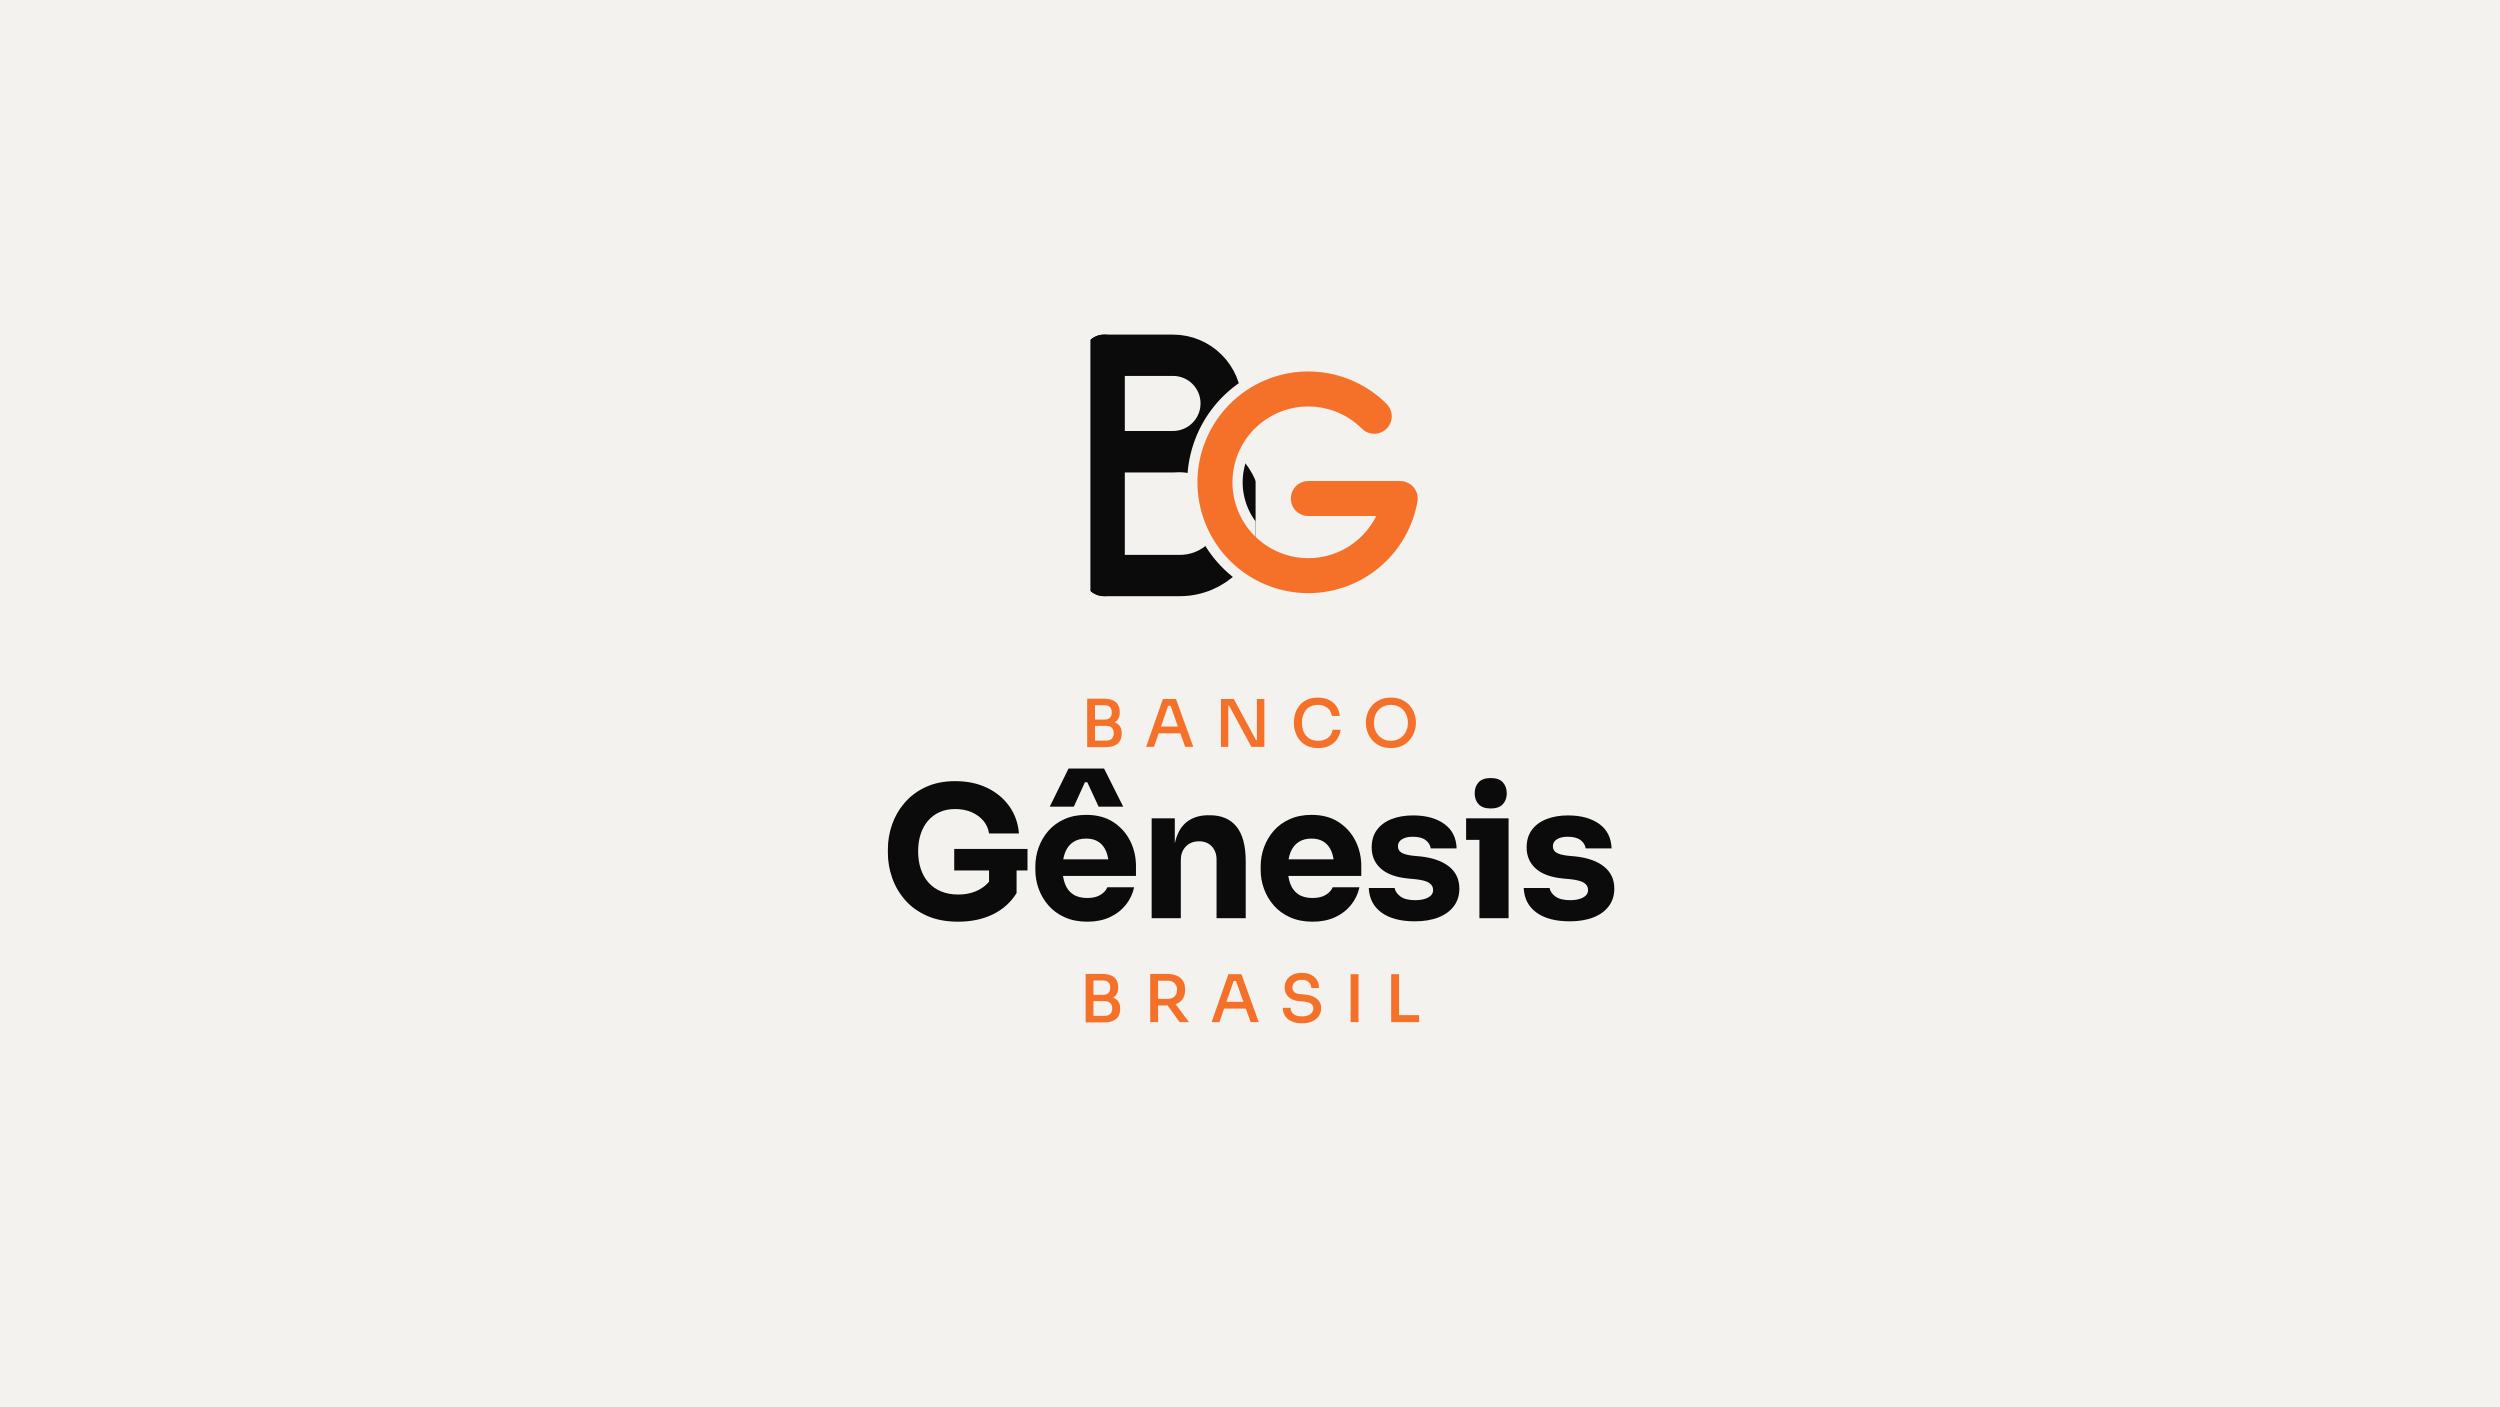
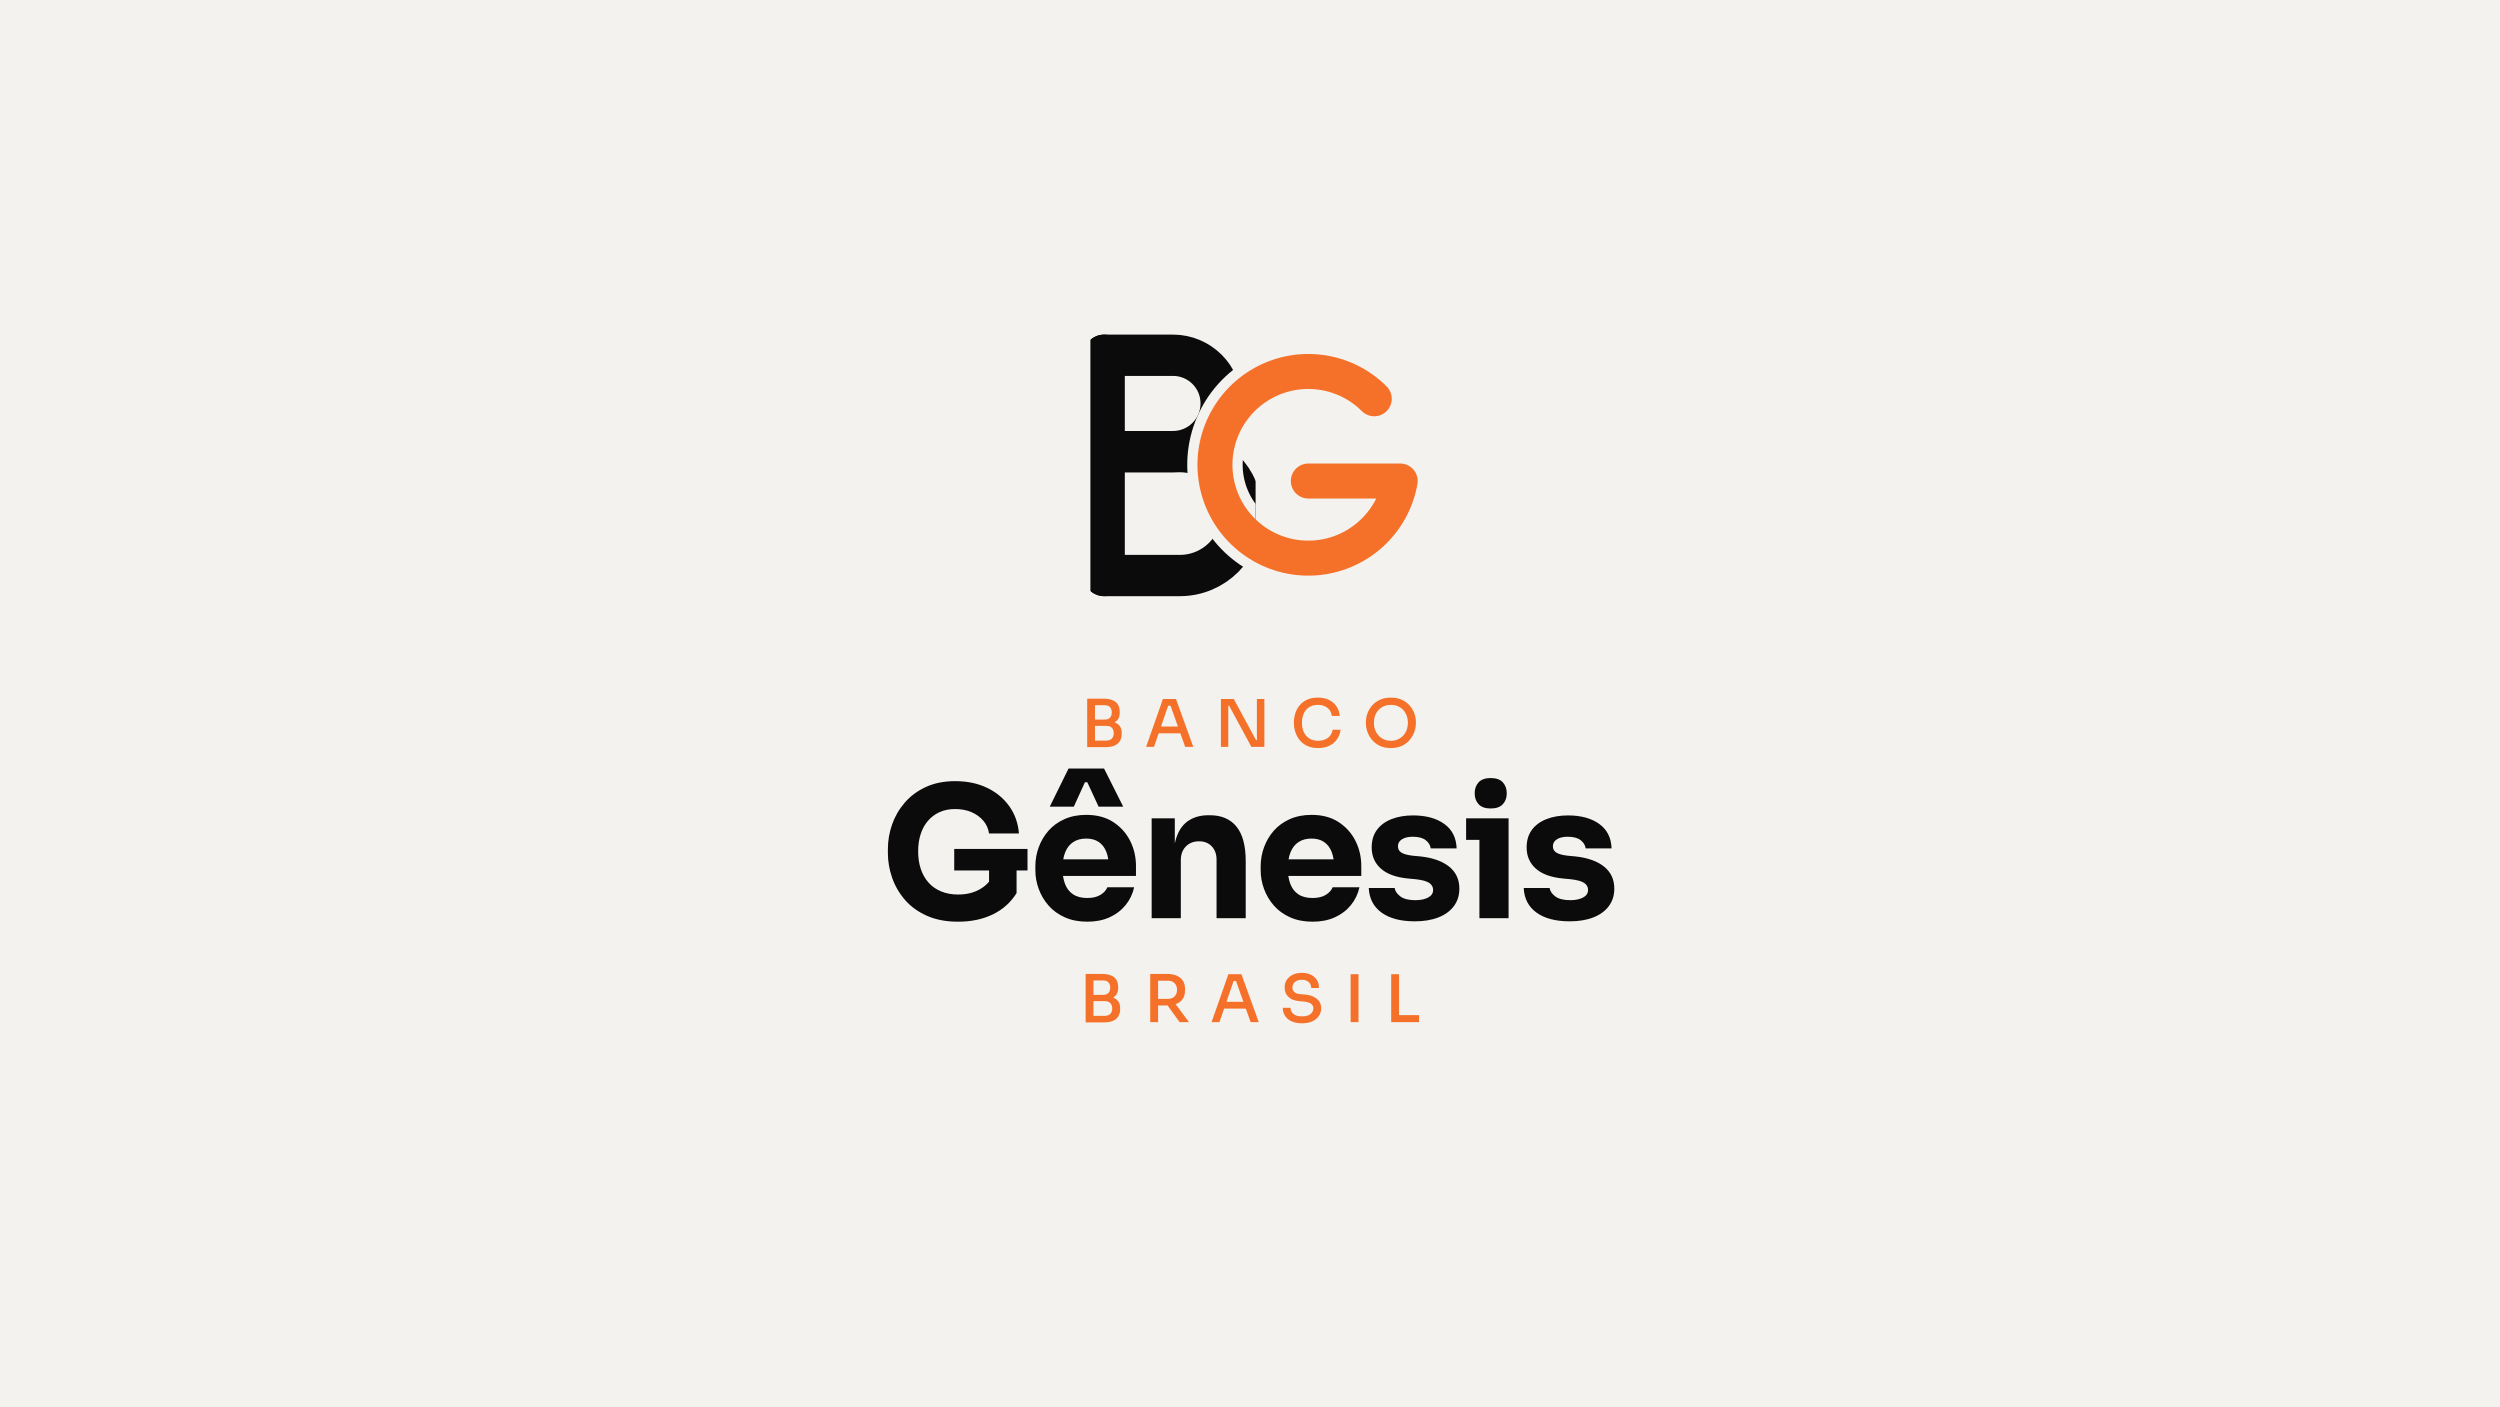
<svg xmlns="http://www.w3.org/2000/svg" width="3840" height="2160" viewBox="0 0 3840 2160">
  <rect width="3840" height="2160" fill="#f4f2ef" />
  <g transform="translate(1624.32,525.6) scale(4.48)">
    <mask id="m12">
      <rect x="-10" y="-20" width="170" height="130" fill="white" />
-       <path d="M108.6 25.4 A32 32 0 1 0 117.5 53.6 H86" fill="none" stroke="black" stroke-width="19" stroke-linecap="round" stroke-linejoin="round" />
+       <path d="M108.6 19.4 A32 32 0 1 0 117.5 47.6 H86" fill="none" stroke="black" stroke-width="19" stroke-linecap="round" stroke-linejoin="round" />
    </mask>
    <g mask="url(#m12)">
      <g transform="translate(16,80) scale(1.18) translate(-16,-80)" fill="none" stroke="#0b0b0c" stroke-width="12" stroke-linecap="round" stroke-linejoin="round">
        <path d="M16 16 V80" />
        <path d="M16 16 H36 a14 14 0 0 1 0 28 H16" />
        <path d="M16 44 H38 a18 18 0 0 1 0 36 H16" />
      </g>
    </g>
-     <path d="M108.6 25.4 A32 32 0 1 0 117.5 53.6 H86" fill="none" stroke="#F57129" stroke-width="12" stroke-linecap="round" stroke-linejoin="round" />
+     <path d="M108.6 19.4 A32 32 0 1 0 117.5 47.6 H86" fill="none" stroke="#F57129" stroke-width="12" stroke-linecap="round" stroke-linejoin="round" />
  </g>
  <path fill="#F57129" d="M1679.894 1147.603V1137.523H1699.349Q1704.792 1137.523 1707.766 1134.499Q1710.739 1131.475 1710.739 1126.234Q1710.739 1120.891 1707.816 1117.918Q1704.893 1114.944 1699.349 1114.944H1679.894V1107.283H1698.139Q1705.397 1107.283 1710.941 1109.047Q1716.485 1110.811 1719.71 1114.843Q1722.936 1118.875 1722.936 1125.83V1127.242Q1722.936 1133.693 1720.164 1138.279Q1717.392 1142.866 1711.898 1145.234Q1706.405 1147.603 1698.139 1147.603ZM1669.915 1147.603V1073.112H1681.91V1147.603ZM1679.894 1112.827V1105.267H1696.627Q1702.373 1105.267 1705.044 1102.193Q1707.715 1099.118 1707.715 1094.28Q1707.715 1089.341 1705.044 1086.266Q1702.373 1083.192 1696.627 1083.192H1679.894V1073.112H1695.115Q1707.413 1073.112 1713.662 1078.303Q1719.912 1083.494 1719.912 1093.171V1094.582Q1719.912 1101.437 1716.737 1105.469Q1713.562 1109.501 1707.967 1111.164Q1702.373 1112.827 1695.115 1112.827Z M1760.434 1147.2 1786.238 1073.616H1806.298L1832.909 1147.2H1820.41L1797.125 1081.68L1802.064 1083.998H1789.867L1795.109 1081.68L1772.53 1147.2ZM1777.166 1126.435 1780.997 1115.952H1811.842L1815.773 1126.435Z M1875.346 1147.2V1073.616H1895.102L1929.274 1136.818H1932.6L1930.584 1138.632V1073.616H1942.075V1147.2H1922.117L1887.946 1083.998H1884.619L1886.635 1082.184V1147.2Z M2024.63 1149.014Q2014.55 1149.014 2007.444 1145.537Q2000.338 1142.059 1995.953 1136.364Q1991.568 1130.669 1989.502 1124.066Q1987.435 1117.464 1987.435 1111.315V1109.098Q1987.435 1102.344 1989.552 1095.691Q1991.669 1089.038 1996.054 1083.595Q2000.438 1078.152 2007.444 1074.826Q2014.45 1071.499 2024.026 1071.499Q2034.005 1071.499 2041.262 1075.027Q2048.52 1078.555 2052.804 1084.855Q2057.088 1091.155 2057.894 1099.723H2045.698Q2044.891 1094.078 2041.918 1090.298Q2038.944 1086.518 2034.358 1084.603Q2029.771 1082.688 2024.026 1082.688Q2018.078 1082.688 2013.492 1084.805Q2008.906 1086.922 2005.882 1090.651Q2002.858 1094.381 2001.295 1099.37Q1999.733 1104.36 1999.733 1110.307Q1999.733 1115.952 2001.295 1120.942Q2002.858 1125.931 2005.982 1129.762Q2009.107 1133.592 2013.794 1135.709Q2018.482 1137.826 2024.63 1137.826Q2033.501 1137.826 2039.549 1133.441Q2045.597 1129.056 2046.907 1120.891H2059.205Q2058.197 1128.653 2053.963 1135.054Q2049.73 1141.454 2042.371 1145.234Q2035.013 1149.014 2024.63 1149.014Z M2136.418 1149.014Q2126.438 1149.014 2119.231 1145.537Q2112.024 1142.059 2107.286 1136.314Q2102.549 1130.568 2100.281 1123.966Q2098.013 1117.363 2098.013 1111.315V1109.098Q2098.013 1102.445 2100.382 1095.792Q2102.75 1089.139 2107.538 1083.646Q2112.326 1078.152 2119.534 1074.826Q2126.741 1071.499 2136.418 1071.499Q2146.094 1071.499 2153.251 1074.826Q2160.408 1078.152 2165.246 1083.646Q2170.085 1089.139 2172.454 1095.792Q2174.822 1102.445 2174.822 1109.098V1111.315Q2174.822 1117.363 2172.504 1123.966Q2170.186 1130.568 2165.498 1136.314Q2160.811 1142.059 2153.554 1145.537Q2146.296 1149.014 2136.418 1149.014ZM2136.418 1137.826Q2142.466 1137.826 2147.304 1135.608Q2152.142 1133.39 2155.57 1129.56Q2158.997 1125.73 2160.761 1120.79Q2162.525 1115.851 2162.525 1110.307Q2162.525 1104.461 2160.71 1099.471Q2158.896 1094.482 2155.519 1090.702Q2152.142 1086.922 2147.304 1084.805Q2142.466 1082.688 2136.418 1082.688Q2130.37 1082.688 2125.531 1084.805Q2120.693 1086.922 2117.266 1090.702Q2113.838 1094.482 2112.074 1099.471Q2110.31 1104.461 2110.31 1110.307Q2110.31 1115.851 2112.074 1120.79Q2113.838 1125.73 2117.266 1129.56Q2120.693 1133.39 2125.531 1135.608Q2130.37 1137.826 2136.418 1137.826Z" />
  <path fill="#0b0b0c" d="M1471.58 1415.72Q1444.14 1415.72 1423.7 1406.62Q1403.26 1397.52 1389.96 1382.12Q1376.66 1366.72 1370.22 1347.96Q1363.78 1329.2 1363.78 1310.44V1304.28Q1363.78 1284.96 1370.22 1266.48Q1376.66 1248 1389.68 1232.88Q1402.7 1217.76 1422.16 1208.8Q1441.62 1199.84 1467.1 1199.84Q1494.82 1199.84 1516.1 1210.06Q1537.38 1220.28 1550.26 1238.34Q1563.14 1256.4 1565.1 1280.2H1519.18Q1517.5 1269 1510.36 1260.6Q1503.22 1252.2 1492.16 1247.44Q1481.1 1242.68 1467.1 1242.68Q1453.66 1242.68 1443.16 1247.44Q1432.66 1252.2 1425.24 1260.88Q1417.82 1269.56 1414.04 1281.46Q1410.26 1293.36 1410.26 1307.64Q1410.26 1322.48 1414.32 1334.66Q1418.38 1346.84 1426.22 1355.66Q1434.06 1364.48 1445.68 1369.24Q1457.3 1374 1471.58 1374Q1490.62 1374 1504.62 1366.16Q1518.62 1358.32 1524.78 1345.44L1519.18 1376.8V1328.08H1561.46V1371.76Q1548.3 1393.04 1525.2 1404.38Q1502.1 1415.72 1471.58 1415.72ZM1465.7 1337.04V1304H1578.26V1337.04Z M1670.1 1415.72Q1650.5 1415.72 1635.52 1409Q1620.54 1402.28 1610.6 1390.94Q1600.66 1379.6 1595.48 1365.46Q1590.3 1351.32 1590.3 1336.48V1330.88Q1590.3 1315.48 1595.48 1301.34Q1600.66 1287.2 1610.46 1276Q1620.26 1264.8 1634.96 1258.22Q1649.66 1251.64 1668.42 1251.64Q1693.06 1251.64 1710.0 1262.7Q1726.94 1273.76 1735.9 1291.54Q1744.86 1309.32 1744.86 1330.32V1345.44H1609.06V1319.96H1717.7L1703.14 1331.72Q1703.14 1318 1699.22 1308.2Q1695.3 1298.4 1687.6 1293.22Q1679.9 1288.04 1668.42 1288.04Q1656.66 1288.04 1648.54 1293.36Q1640.42 1298.68 1636.22 1308.9Q1632.02 1319.12 1632.02 1333.96Q1632.02 1347.68 1635.94 1357.9Q1639.86 1368.12 1648.26 1373.72Q1656.66 1379.32 1670.1 1379.32Q1682.42 1379.32 1690.26 1374.56Q1698.1 1369.8 1700.9 1362.8H1742.06Q1738.7 1378.2 1728.9 1390.24Q1719.1 1402.28 1704.26 1409Q1689.42 1415.72 1670.1 1415.72ZM1612.42 1239.04 1641.26 1180.52H1695.86L1725.26 1239.04H1687.46L1670.1 1201.52H1666.46L1649.38 1239.04Z M1768.94 1410.4V1256.96H1804.5V1322.76H1801.98Q1801.98 1299.24 1808 1283.56Q1814.02 1267.88 1826.34 1260.04Q1838.66 1252.2 1856.3 1252.2H1858.26Q1885.14 1252.2 1899.28 1269.7Q1913.42 1287.2 1913.42 1322.76V1410.4H1868.62V1320.24Q1868.62 1307.92 1861.34 1300.08Q1854.06 1292.24 1841.74 1292.24Q1829.14 1292.24 1821.44 1300.22Q1813.74 1308.2 1813.74 1321.08V1410.4Z M2016.18 1415.72Q1996.58 1415.72 1981.6 1409Q1966.62 1402.28 1956.68 1390.94Q1946.74 1379.6 1941.56 1365.46Q1936.38 1351.32 1936.38 1336.48V1330.88Q1936.38 1315.48 1941.56 1301.34Q1946.74 1287.2 1956.54 1276Q1966.34 1264.8 1981.04 1258.22Q1995.74 1251.64 2014.5 1251.64Q2039.14 1251.64 2056.08 1262.7Q2073.02 1273.76 2081.98 1291.54Q2090.94 1309.32 2090.94 1330.32V1345.44H1955.14V1319.96H2063.78L2049.22 1331.72Q2049.22 1318 2045.3 1308.2Q2041.38 1298.4 2033.68 1293.22Q2025.98 1288.04 2014.5 1288.04Q2002.74 1288.04 1994.62 1293.36Q1986.5 1298.68 1982.3 1308.9Q1978.1 1319.12 1978.1 1333.96Q1978.1 1347.68 1982.02 1357.9Q1985.94 1368.12 1994.34 1373.72Q2002.74 1379.32 2016.18 1379.32Q2028.5 1379.32 2036.34 1374.56Q2044.18 1369.8 2046.98 1362.8H2088.14Q2084.78 1378.2 2074.98 1390.24Q2065.18 1402.28 2050.34 1409Q2035.5 1415.72 2016.18 1415.72Z M2173.26 1415.16Q2140.5 1415.16 2122.02 1401.72Q2103.54 1388.28 2102.42 1363.92H2142.18Q2143.3 1371.2 2151.0 1376.94Q2158.7 1382.68 2174.1 1382.68Q2185.86 1382.68 2193.56 1378.62Q2201.26 1374.56 2201.26 1367Q2201.26 1360.28 2195.38 1356.22Q2189.5 1352.16 2174.38 1350.48L2162.34 1349.36Q2134.62 1346.56 2120.76 1333.96Q2106.9 1321.36 2106.9 1301.76Q2106.9 1285.52 2115.02 1274.6Q2123.14 1263.68 2137.56 1258.08Q2151.98 1252.48 2170.46 1252.48Q2200.14 1252.48 2218.34 1265.5Q2236.54 1278.52 2237.38 1303.16H2197.62Q2196.5 1295.6 2189.78 1290.42Q2183.06 1285.24 2169.9 1285.24Q2159.54 1285.24 2153.38 1289.16Q2147.22 1293.08 2147.22 1299.8Q2147.22 1306.24 2152.54 1309.6Q2157.86 1312.96 2169.9 1314.36L2181.94 1315.48Q2210.22 1318.56 2225.9 1331.16Q2241.58 1343.76 2241.58 1365.04Q2241.58 1380.44 2233.18 1391.78Q2224.78 1403.12 2209.38 1409.14Q2193.98 1415.16 2173.26 1415.16Z M2272.38 1410.4V1256.96H2317.18V1410.4ZM2251.94 1290V1256.96H2317.18V1290ZM2289.74 1241.84Q2277.14 1241.84 2271.12 1235.26Q2265.1 1228.68 2265.1 1218.6Q2265.1 1208.24 2271.12 1201.66Q2277.14 1195.08 2289.74 1195.08Q2302.34 1195.08 2308.36 1201.66Q2314.38 1208.24 2314.38 1218.6Q2314.38 1228.68 2308.36 1235.26Q2302.34 1241.84 2289.74 1241.84Z M2411.26 1415.16Q2378.5 1415.16 2360.02 1401.72Q2341.54 1388.28 2340.42 1363.92H2380.18Q2381.3 1371.2 2389.0 1376.94Q2396.7 1382.68 2412.1 1382.68Q2423.86 1382.68 2431.56 1378.62Q2439.26 1374.56 2439.26 1367Q2439.26 1360.28 2433.38 1356.22Q2427.5 1352.16 2412.38 1350.48L2400.34 1349.36Q2372.62 1346.56 2358.76 1333.96Q2344.9 1321.36 2344.9 1301.76Q2344.9 1285.52 2353.02 1274.6Q2361.14 1263.68 2375.56 1258.08Q2389.98 1252.48 2408.46 1252.48Q2438.14 1252.48 2456.34 1265.5Q2474.54 1278.52 2475.38 1303.16H2435.62Q2434.5 1295.6 2427.78 1290.42Q2421.06 1285.24 2407.9 1285.24Q2397.54 1285.24 2391.38 1289.16Q2385.22 1293.08 2385.22 1299.8Q2385.22 1306.24 2390.54 1309.6Q2395.86 1312.96 2407.9 1314.36L2419.94 1315.48Q2448.22 1318.56 2463.9 1331.16Q2479.58 1343.76 2479.58 1365.04Q2479.58 1380.44 2471.18 1391.78Q2462.78 1403.12 2447.38 1409.14Q2431.98 1415.16 2411.26 1415.16Z" />
  <path fill="#F57129" d="M1677.526 1570.403V1560.323H1696.98Q1702.423 1560.323 1705.397 1557.299Q1708.37 1554.275 1708.37 1549.034Q1708.37 1543.691 1705.447 1540.718Q1702.524 1537.744 1696.98 1537.744H1677.526V1530.083H1695.77Q1703.028 1530.083 1708.572 1531.847Q1714.116 1533.611 1717.342 1537.643Q1720.567 1541.675 1720.567 1548.63V1550.042Q1720.567 1556.493 1717.795 1561.079Q1715.023 1565.666 1709.53 1568.034Q1704.036 1570.403 1695.77 1570.403ZM1667.546 1570.403V1495.912H1679.542V1570.403ZM1677.526 1535.627V1528.067H1694.258Q1700.004 1528.067 1702.675 1524.993Q1705.346 1521.918 1705.346 1517.08Q1705.346 1512.141 1702.675 1509.066Q1700.004 1505.992 1694.258 1505.992H1677.526V1495.912H1692.746Q1705.044 1495.912 1711.294 1501.103Q1717.543 1506.294 1717.543 1515.971V1517.382Q1717.543 1524.237 1714.368 1528.269Q1711.193 1532.301 1705.598 1533.964Q1700.004 1535.627 1692.746 1535.627Z M1766.734 1570V1495.912H1778.83V1570ZM1811.892 1570 1788.506 1537.643H1802.215L1826.306 1570ZM1774.898 1544.397V1534.216H1794.05Q1798.385 1534.216 1801.51 1532.452Q1804.634 1530.688 1806.298 1527.563Q1807.961 1524.438 1807.961 1520.306Q1807.961 1516.274 1806.298 1513.149Q1804.634 1510.024 1801.51 1508.21Q1798.385 1506.395 1794.05 1506.395H1774.898V1495.912H1792.438Q1800.905 1495.912 1807.154 1498.482Q1813.404 1501.053 1816.831 1506.194Q1820.258 1511.334 1820.258 1519.398V1521.011Q1820.258 1529.075 1816.781 1534.216Q1813.303 1539.357 1807.104 1541.877Q1800.905 1544.397 1792.438 1544.397Z M1860.982 1570 1886.786 1496.416H1906.846L1933.457 1570H1920.958L1897.673 1504.48L1902.612 1506.798H1890.415L1895.657 1504.48L1873.078 1570ZM1877.714 1549.235 1881.545 1538.752H1912.39L1916.321 1549.235Z M1999.884 1571.814Q1990.409 1571.814 1983.806 1568.74Q1977.204 1565.666 1973.777 1560.273Q1970.35 1554.88 1970.35 1548.026H1982.244Q1982.244 1551.15 1983.958 1554.174Q1985.671 1557.198 1989.502 1559.164Q1993.332 1561.13 1999.884 1561.13Q2005.831 1561.13 2009.712 1559.416Q2013.593 1557.702 2015.458 1554.88Q2017.322 1552.058 2017.322 1548.63Q2017.322 1544.397 2013.694 1541.726Q2010.065 1539.054 2002.807 1538.45L1995.449 1537.744Q1985.268 1536.938 1979.22 1531.444Q1973.172 1525.95 1973.172 1516.979Q1973.172 1510.125 1976.448 1505.085Q1979.724 1500.045 1985.671 1497.172Q1991.618 1494.299 1999.481 1494.299Q2007.545 1494.299 2013.492 1497.172Q2019.439 1500.045 2022.715 1505.236Q2025.991 1510.427 2025.991 1517.584H2014.097Q2014.097 1514.358 2012.534 1511.486Q2010.972 1508.613 2007.746 1506.798Q2004.521 1504.984 1999.481 1504.984Q1994.642 1504.984 1991.467 1506.698Q1988.292 1508.411 1986.679 1511.133Q1985.066 1513.854 1985.066 1516.979Q1985.066 1520.709 1987.889 1523.582Q1990.711 1526.454 1996.558 1526.958L2003.815 1527.563Q2011.577 1528.168 2017.272 1530.839Q2022.967 1533.51 2026.142 1537.946Q2029.318 1542.381 2029.318 1548.63Q2029.318 1555.485 2025.638 1560.726Q2021.959 1565.968 2015.357 1568.891Q2008.754 1571.814 1999.884 1571.814Z M2074.577 1570V1496.416H2086.673V1570Z M2136.871 1570V1496.416H2148.967V1570ZM2146.951 1570V1559.214H2179.711V1570Z" />
</svg>
